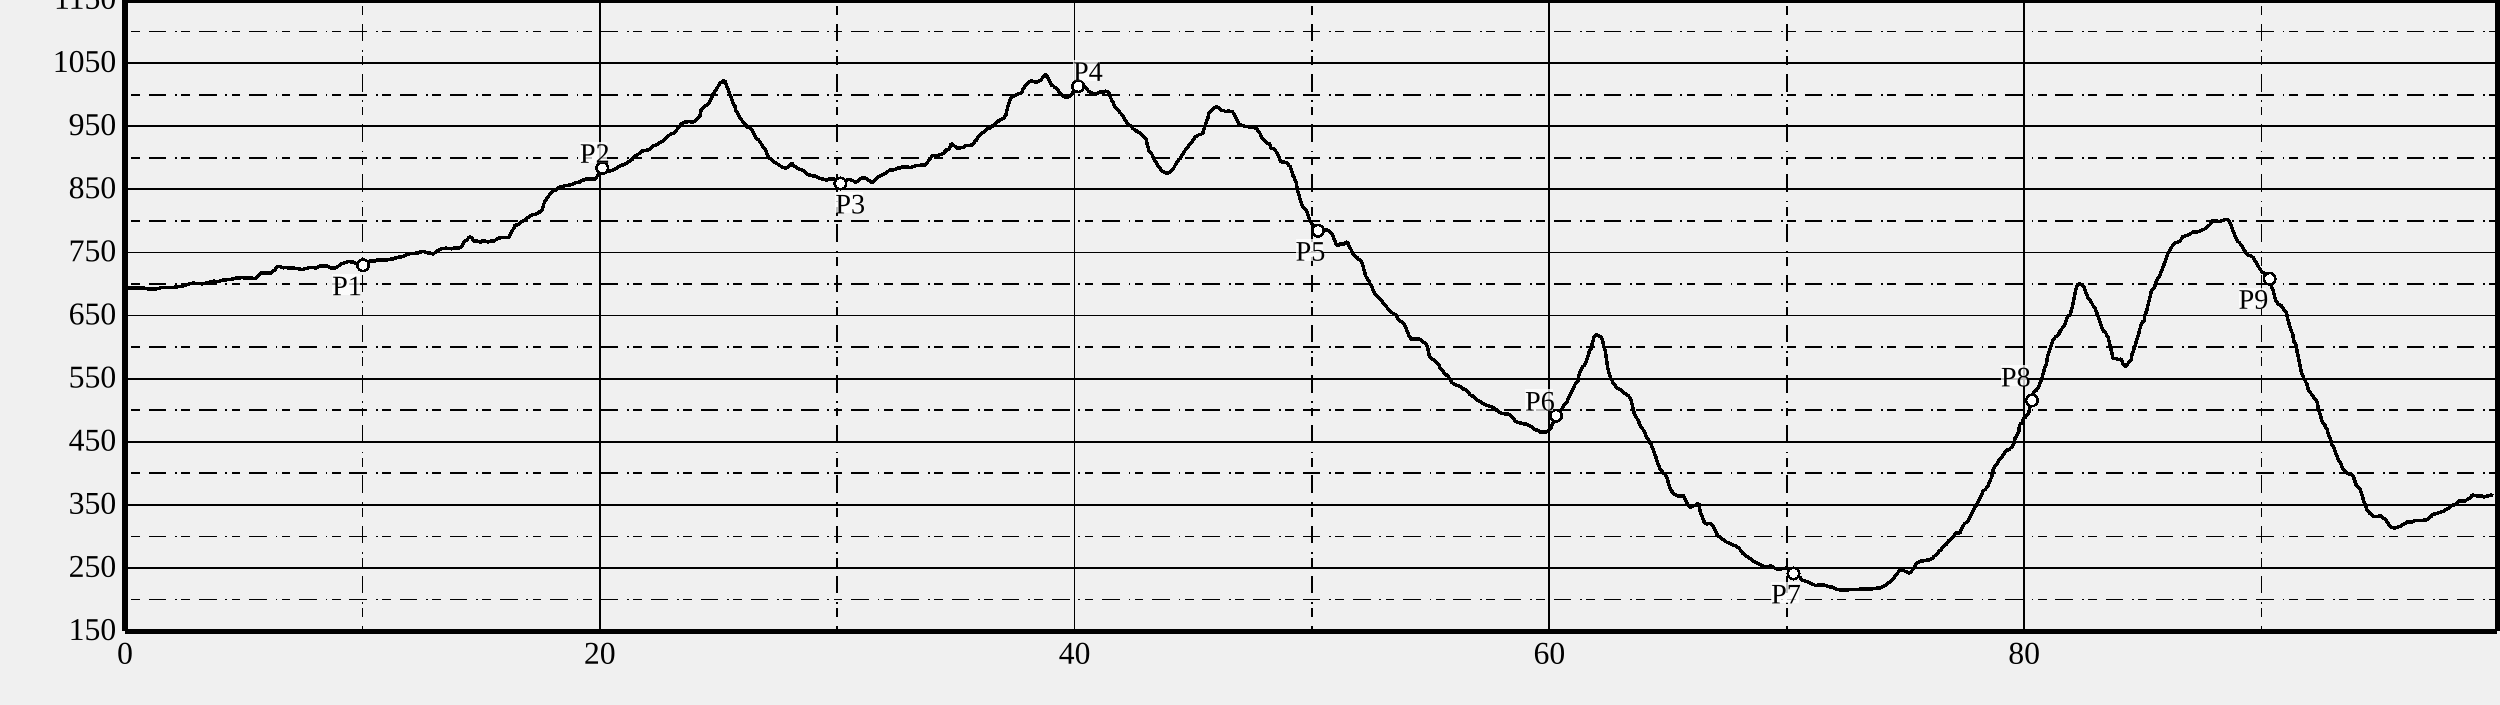
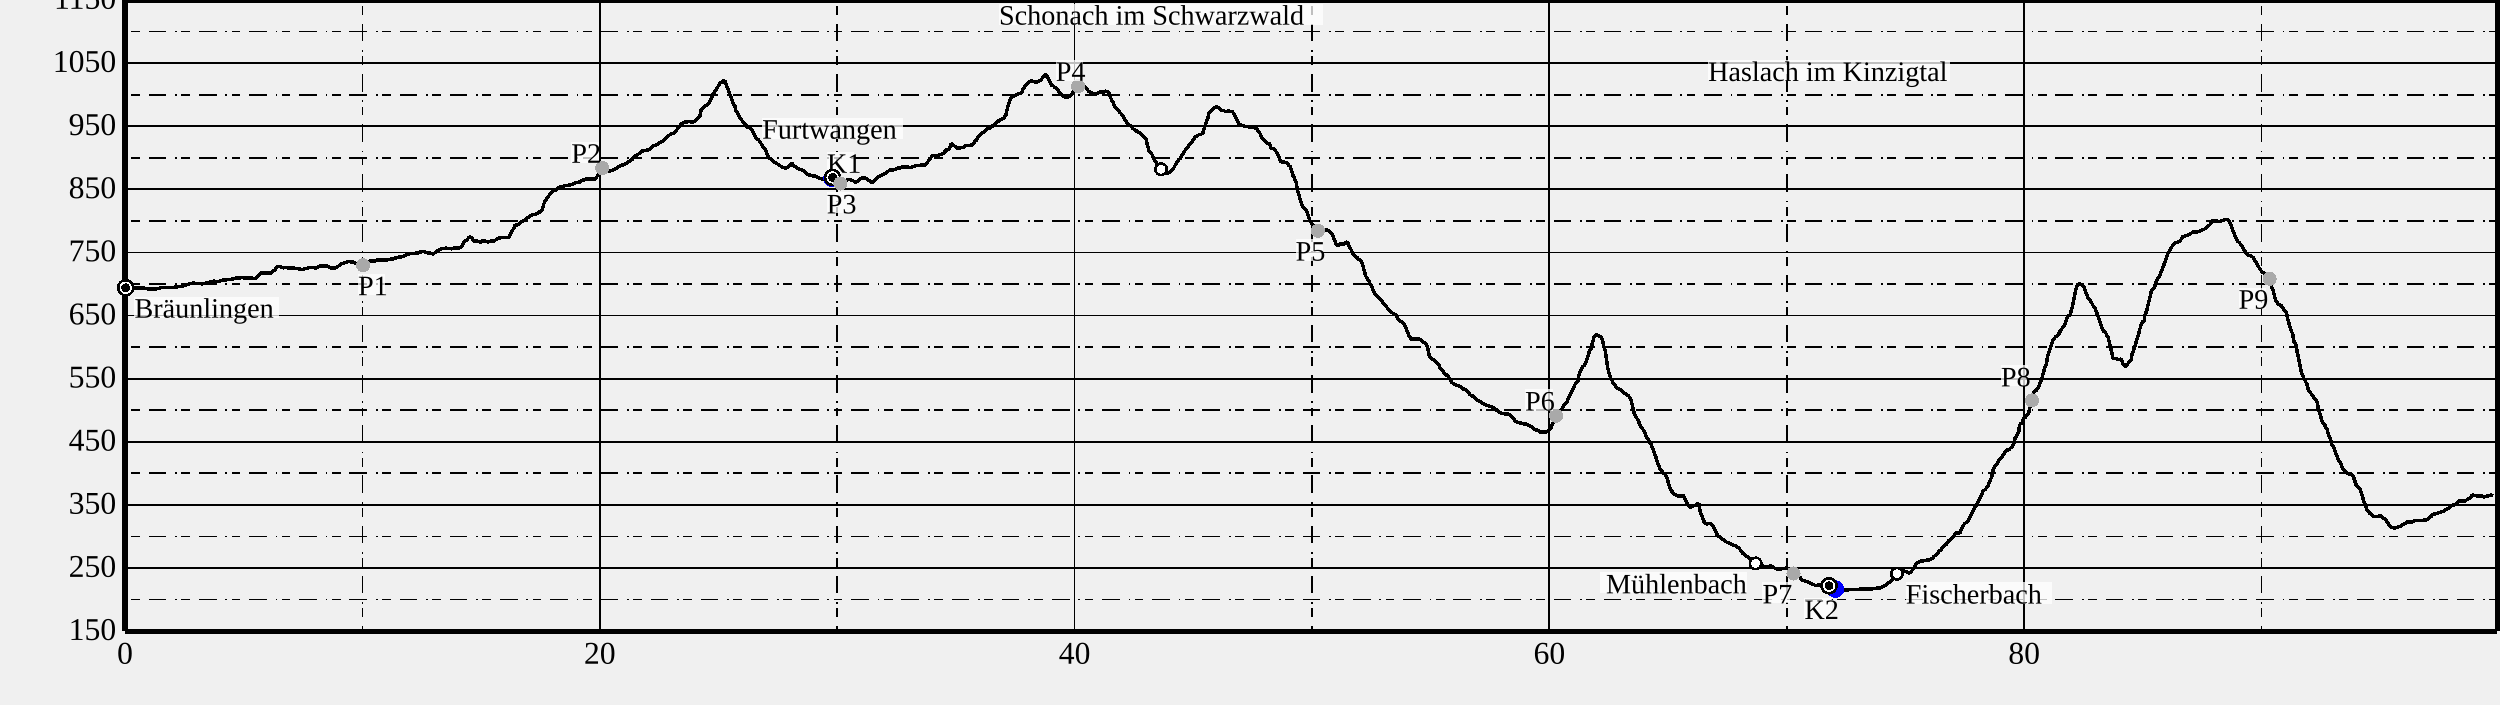
<svg xmlns="http://www.w3.org/2000/svg" height="400" width="1420">
  <g font-size="18" id="world" shape-rendering="crispEdges">
    <g id="BG" />
    <g id="SB" transform="translate(71 360)">
      <text text-anchor="middle" x="0" y="17">
0
</text>
      <text text-anchor="middle" x="269.681" y="17">
20
</text>
      <text text-anchor="middle" x="539.362" y="17">
40
</text>
      <text text-anchor="middle" x="809.043" y="17">
60
</text>
      <text text-anchor="middle" x="1078.724" y="17">
80
</text>
    </g>
    <g id="SD" transform="translate(71 0)">
      <path d="M0,0 L1347.5,0" stroke="black" stroke-width="3" />
      <path d="M0,0 L0,358.5" stroke="black" stroke-width="3" />
      <path d="M0,358.5 L1347.5,358.5" stroke="black" stroke-width="3" />
      <path d="M1347.5,0 L1347.5,358.5" stroke="black" stroke-width="3" />
      <path d="M0,358.5 L1347.5,358.5" stroke="black" stroke-width="1" />
      <path d="M0,0 L0,358.5" stroke="black" stroke-width="1" />
      <path d="M269.681,0 L269.681,358.5" stroke="black" stroke-width="1" />
      <path d="M539.362,0 L539.362,358.5" stroke="black" stroke-width="1" />
      <path d="M809.043,0 L809.043,358.5" stroke="black" stroke-width="1" />
      <path d="M1078.724,0 L1078.724,358.5" stroke="black" stroke-width="1" />
      <path d="M134.84,0 L134.84,358.5" stroke="black" stroke-dasharray="1.0,2.5,5.0,5.0,10.0,5.0" />
      <path d="M404.521,0 L404.521,358.5" stroke="black" stroke-dasharray="1.0,2.5,5.0,5.0,10.0,5.0" />
      <path d="M674.202,0 L674.202,358.5" stroke="black" stroke-dasharray="1.0,2.5,5.0,5.0,10.0,5.0" />
      <path d="M943.883,0 L943.883,358.5" stroke="black" stroke-dasharray="1.0,2.5,5.0,5.0,10.0,5.0" />
      <path d="M1213.564,0 L1213.564,358.5" stroke="black" stroke-dasharray="1.0,2.5,5.0,5.0,10.0,5.0" />
      <path d="M0,358.5 L1347.5,358.5" stroke="black" stroke-width="1" />
      <path d="M0,322.65 L1347.5,322.65" stroke="black" stroke-width="1" />
      <path d="M0,286.8 L1347.5,286.8" stroke="black" stroke-width="1" />
      <path d="M0,250.95 L1347.5,250.95" stroke="black" stroke-width="1" />
      <path d="M0,215.1 L1347.5,215.1" stroke="black" stroke-width="1" />
      <path d="M0,179.25 L1347.5,179.25" stroke="black" stroke-width="1" />
      <path d="M0,143.4 L1347.5,143.4" stroke="black" stroke-width="1" />
      <path d="M0,107.55 L1347.5,107.55" stroke="black" stroke-width="1" />
      <path d="M0,71.7 L1347.5,71.7" stroke="black" stroke-width="1" />
      <path d="M0,35.85 L1347.5,35.85" stroke="black" stroke-width="1" />
      <path d="M0,0 L1347.5,0" stroke="black" stroke-width="1" />
      <path d="M0,340.575 L1347.5,340.575" stroke="black" stroke-dasharray="1.0,2.5,5.0,5.0,10.0,5.0" />
      <path d="M0,304.725 L1347.5,304.725" stroke="black" stroke-dasharray="1.0,2.5,5.0,5.0,10.0,5.0" />
      <path d="M0,268.875 L1347.5,268.875" stroke="black" stroke-dasharray="1.0,2.5,5.0,5.0,10.0,5.0" />
      <path d="M0,233.025 L1347.5,233.025" stroke="black" stroke-dasharray="1.0,2.5,5.0,5.0,10.0,5.0" />
      <path d="M0,197.175 L1347.5,197.175" stroke="black" stroke-dasharray="1.0,2.5,5.0,5.0,10.0,5.0" />
      <path d="M0,161.325 L1347.5,161.325" stroke="black" stroke-dasharray="1.0,2.5,5.0,5.0,10.0,5.0" />
      <path d="M0,125.475 L1347.5,125.475" stroke="black" stroke-dasharray="1.0,2.5,5.0,5.0,10.0,5.0" />
      <path d="M0,89.625 L1347.5,89.625" stroke="black" stroke-dasharray="1.0,2.5,5.0,5.0,10.0,5.0" />
      <path d="M0,53.775 L1347.5,53.775" stroke="black" stroke-dasharray="1.0,2.5,5.0,5.0,10.0,5.0" />
      <path d="M0,17.925 L1347.5,17.925" stroke="black" stroke-dasharray="1.0,2.5,5.0,5.0,10.0,5.0" />
      <path d="M0.0,163.5 L0.2,163.5 L0.4,163.5 L0.8,163.5 L0.8,163.5 L1.5,163.5 L1.6,163.5 L1.7,163.5 L2.2,163.5 L2.7,163.5 L3.5,163.5 L4.0,163.5 L5.4,163.6 L5.6,163.6 L5.8,163.6 L6.0,163.6 L6.8,163.6 L7.3,163.6 L7.7,163.6 L8.0,163.6 L8.5,163.8 L9.1,163.8 L9.5,163.7 L9.9,163.7 L10.7,163.7 L11.1,163.7 L11.4,163.7 L11.8,163.8 L12.7,164.0 L13.1,164.1 L14.2,164.0 L15.3,164.2 L15.7,164.2 L16.2,164.2 L16.7,164.2 L17.3,164.1 L17.8,164.1 L18.3,163.9 L19.4,163.7 L20.6,163.4 L21.5,163.4 L22.0,163.3 L23.4,163.4 L23.8,163.4 L24.5,163.4 L24.9,163.3 L25.9,163.3 L26.6,163.3 L27.3,163.3 L33.5,162.3 L37.3,161.0 L39.0,160.7 L39.8,161.0 L41.5,161.0 L41.7,161.1 L41.9,161.1 L42.5,161.1 L44.0,161.2 L49.9,159.9 L50.1,159.7 L50.2,159.7 L51.3,159.8 L51.6,159.8 L53.1,160.0 L55.5,159.1 L56.2,159.0 L56.7,159.0 L57.1,159.0 L57.9,158.9 L58.3,158.7 L59.9,158.7 L60.8,158.5 L60.8,158.5 L61.1,158.4 L61.3,158.4 L61.6,158.3 L62.4,158.1 L62.6,158.0 L62.8,158.0 L63.0,158.0 L63.9,157.9 L64.2,157.9 L64.4,157.8 L64.6,157.8 L65.0,157.8 L65.3,157.8 L66.4,157.7 L67.5,157.8 L68.8,157.9 L69.1,157.8 L69.3,157.8 L69.7,157.9 L69.9,157.9 L70.3,157.9 L70.6,157.9 L72.1,158.0 L73.0,158.1 L73.2,158.1 L73.8,158.1 L74.4,157.8 L75.2,157.2 L76.2,156.0 L76.8,155.4 L77.1,155.1 L77.5,155.0 L78.1,154.9 L78.6,154.9 L78.8,155.0 L79.4,154.9 L80.0,155.0 L80.3,155.1 L80.6,155.2 L81.4,155.2 L81.6,155.2 L82.2,155.3 L82.3,155.2 L82.5,155.2 L82.7,155.3 L82.8,155.0 L83.0,155.0 L83.2,155.0 L83.7,154.5 L83.8,154.3 L84.3,153.9 L84.9,153.5 L85.5,152.8 L86.0,151.9 L86.4,151.7 L86.8,151.5 L87.3,151.3 L87.8,151.3 L89.9,152.1 L90.5,152.0 L91.1,152.0 L91.6,152.0 L93.1,152.2 L93.5,152.1 L94.2,152.1 L94.7,152.2 L95.2,152.2 L95.8,152.2 L100.7,153.1 L102.7,152.5 L104.5,152.1 L106.1,151.9 L107.1,152.0 L108.1,152.3 L109.0,151.9 L110.2,151.2 L111.2,151.1 L112.0,151.0 L112.6,151.0 L113.2,150.8 L113.8,150.8 L114.2,151.0 L114.8,151.2 L116.6,152.0 L117.7,152.5 L119.3,152.2 L121.4,151.0 L122.6,150.0 L124.2,149.5 L127.1,148.4 L128.2,148.7 L129.3,148.7 L130.4,149.4 L131.9,149.8 L133.1,150.1 L134.1,149.8 L135.3,149.7 L135.5,149.7 L136.7,149.7 L137.4,149.4 L139.6,148.1 L141.9,148.4 L143.1,147.5 L144.1,147.8 L144.8,147.8 L145.1,147.8 L145.7,147.6 L146.4,147.6 L147.2,147.5 L148.2,147.7 L148.8,147.7 L148.9,147.7 L149.5,147.4 L150.2,147.3 L151.8,147.1 L152.3,147.0 L152.9,146.7 L154.4,146.4 L154.8,146.2 L155.2,146.1 L155.7,145.9 L156.0,145.9 L156.4,145.9 L156.9,145.9 L161.1,144.3 L161.7,143.9 L162.1,143.9 L162.4,144.0 L162.8,144.0 L163.8,143.9 L164.4,143.9 L164.8,143.8 L165.2,143.7 L165.8,143.8 L166.1,143.8 L167.9,143.1 L169.6,142.9 L170.0,142.9 L170.5,143.3 L171.2,143.5 L173.0,143.7 L173.6,143.9 L175.0,144.3 L178.2,142.0 L179.1,141.6 L179.8,141.1 L180.7,141.1 L181.4,141.2 L182.1,141.0 L182.5,141.0 L185.7,141.3 L187.0,140.9 L187.7,140.9 L188.1,140.9 L188.7,140.9 L188.9,140.9 L189.0,140.9 L189.1,140.9 L189.4,141.0 L189.5,141.0 L190.0,140.7 L190.9,140.6 L191.9,138.9 L192.5,137.8 L192.9,136.9 L194.1,136.3 L194.5,136.1 L194.9,135.3 L195.3,134.8 L195.9,134.6 L196.9,134.8 L197.3,135.9 L197.9,136.7 L198.4,137.1 L199.6,136.7 L200.0,136.7 L200.3,137.0 L201.6,137.4 L201.9,137.4 L202.6,137.3 L203.2,136.7 L203.2,136.7 L203.6,136.8 L203.9,136.8 L206.2,137.4 L207.2,137.2 L207.6,137.0 L208.4,137.0 L208.8,137.0 L209.4,137.0 L210.1,136.5 L212.5,135.1 L215.2,134.9 L216.2,134.9 L216.6,134.9 L216.9,134.9 L217.2,134.9 L217.3,134.9 L217.9,134.9 L221.4,128.5 L221.6,127.6 L222.3,127.7 L223.1,127.7 L223.8,127.5 L224.5,126.6 L224.7,126.3 L226.1,125.4 L226.5,125.2 L226.8,125.2 L227.3,124.5 L228.5,123.7 L228.7,123.7 L229.8,122.8 L230.4,122.5 L230.7,122.5 L231.5,122.0 L231.7,122.0 L232.0,121.9 L232.8,121.7 L233.1,121.7 L233.7,121.5 L234.5,121.0 L235.1,120.9 L235.3,120.4 L237.0,119.4 L237.8,116.0 L238.6,114.3 L240.1,111.8 L240.4,111.7 L240.9,110.9 L242.2,109.1 L242.5,108.9 L242.7,108.9 L242.8,108.8 L243.1,108.5 L243.3,108.5 L243.7,108.2 L243.9,108.1 L244.1,108.1 L244.3,108.0 L244.6,108.0 L244.8,107.9 L244.9,107.8 L245.7,107.2 L246.0,106.9 L246.3,106.7 L246.6,106.5 L246.9,106.3 L247.3,106.2 L247.7,106.2 L248.0,106.1 L249.2,105.6 L250.1,105.4 L250.6,105.4 L252.9,105.1 L254.4,104.4 L255.1,104.4 L255.6,103.8 L256.2,103.8 L257.8,103.5 L258.8,103.2 L259.2,102.7 L259.9,102.3 L261.3,102.1 L261.8,101.8 L262.0,101.4 L263.1,101.6 L264.4,101.7 L265.0,101.5 L265.3,101.5 L265.9,101.6 L266.1,101.6 L266.7,101.6 L267.5,101.5 L269.2,98.0 L269.7,97.8 L271.1,97.6 L271.3,97.6 L271.4,97.6 L272.8,96.8 L273.3,96.9 L274.2,97.3 L274.3,97.3 L274.4,97.3 L274.8,97.2 L275.0,97.2 L275.6,97.1 L276.3,96.9 L277.2,96.6 L278.0,96.1 L278.6,95.7 L279.8,95.2 L280.3,94.6 L280.8,94.4 L281.6,94.2 L281.9,94.0 L282.6,93.7 L282.9,93.6 L283.3,93.4 L283.8,93.1 L284.5,93.0 L285.1,92.8 L285.5,92.5 L285.7,92.0 L286.5,91.8 L288.0,90.6 L288.4,90.2 L289.6,88.4 L289.9,88.4 L292.2,87.2 L293.3,85.9 L294.7,85.6 L295.1,85.4 L295.3,85.4 L295.7,85.4 L296.8,85.1 L297.1,85.1 L297.6,85.0 L299.0,84.1 L300.5,82.6 L301.4,82.4 L301.9,82.0 L302.8,81.8 L303.3,81.3 L303.6,81.0 L304.7,80.5 L305.6,80.0 L306.2,79.7 L306.9,78.6 L307.7,78.1 L309.1,76.7 L309.4,76.7 L309.7,76.4 L310.4,75.9 L311.1,75.9 L311.3,75.9 L311.8,75.9 L313.0,74.4 L314.6,71.8 L315.0,71.8 L315.7,71.2 L315.8,70.4 L316.0,70.4 L316.2,70.1 L316.7,69.9 L318.1,69.3 L318.4,69.4 L318.8,69.2 L318.9,69.2 L319.1,69.2 L319.2,69.2 L319.5,69.2 L319.7,69.1 L319.9,69.1 L320.7,68.9 L320.8,69.1 L321.0,69.1 L321.6,69.2 L321.9,69.2 L322.2,69.2 L322.4,69.2 L322.6,69.3 L322.7,69.3 L323.1,69.3 L323.7,68.7 L323.9,68.4 L324.1,68.4 L324.3,68.2 L326.5,66.2 L327.2,62.4 L328.2,61.7 L329.2,60.7 L329.7,60.1 L330.2,59.6 L330.6,59.6 L331.2,59.2 L331.9,58.2 L332.4,57.3 L334.0,53.5 L334.7,52.5 L335.5,51.2 L336.4,49.8 L338.2,46.8 L338.9,46.8 L339.5,46.1 L340.2,46.1 L340.8,46.1 L343.8,54.2 L345.5,58.8 L345.9,59.7 L346.3,59.7 L347.0,63.0 L348.0,64.3 L348.4,65.1 L349.0,66.8 L349.4,66.8 L349.8,67.6 L350.5,68.5 L352.8,70.9 L353.2,72.1 L354.8,72.7 L355.7,73.6 L355.9,73.6 L357.7,77.0 L359.0,79.3 L359.8,79.3 L361.3,81.6 L362.8,84.0 L363.5,84.5 L364.9,88.0 L365.3,88.6 L365.6,89.6 L366.8,90.4 L367.2,90.4 L367.3,90.4 L367.6,91.2 L368.2,91.9 L370.1,92.8 L373.4,95.0 L374.4,95.3 L374.6,95.3 L374.8,95.3 L375.1,95.3 L375.4,95.3 L375.9,95.3 L376.3,95.0 L378.9,92.8 L379.4,93.4 L380.1,94.2 L381.8,95.5 L382.0,95.6 L382.3,95.9 L382.7,96.0 L382.9,96.2 L383.0,96.2 L383.5,96.3 L383.7,96.3 L383.8,96.3 L384.0,96.3 L384.2,96.3 L384.3,96.3 L384.4,96.5 L384.6,96.6 L384.8,96.6 L385.0,96.6 L386.0,97.3 L387.0,98.5 L387.0,98.5 L388.1,99.3 L388.5,99.4 L388.6,99.4 L388.8,99.5 L389.1,99.5 L389.5,99.5 L389.6,99.5 L389.7,99.5 L389.9,99.7 L390.1,99.7 L390.3,99.7 L390.5,99.8 L390.8,99.9 L391.0,100.0 L391.1,100.0 L391.9,100.0 L392.7,100.3 L393.1,100.6 L393.5,100.8 L393.6,100.9 L394.3,101.3 L394.8,101.5 L395.2,101.5 L395.3,101.5 L395.4,101.6 L395.6,101.6 L395.8,101.7 L396.2,101.8 L396.4,101.8 L396.6,101.8 L396.7,101.8 L396.8,101.8 L397.4,101.9 L398.3,102.2 L398.5,102.2 L399.0,102.1 L399.7,101.8 L400.3,101.7 L400.9,101.7 L401.2,101.5 L401.4,101.5 L401.6,101.5 L401.9,101.5 L402.6,101.7 L403.3,102.0 L405.0,103.3 L405.3,103.4 L405.5,103.5 L405.9,103.5 L405.9,103.5 L406.4,103.7 L406.6,103.6 L407.0,103.6 L407.2,103.6 L407.2,103.6 L407.4,103.6 L407.7,103.5 L407.8,103.5 L407.9,103.5 L408.7,103.2 L409.2,102.8 L409.8,102.7 L410.3,102.3 L410.7,101.9 L411.0,101.9 L411.6,102.0 L411.6,102.0 L412.6,102.3 L413.4,102.6 L414.2,103.0 L414.4,103.6 L414.5,103.6 L414.6,103.6 L415.5,103.4 L415.9,103.1 L417.4,101.8 L418.0,101.5 L418.6,101.1 L419.4,100.8 L420.2,101.1 L420.5,101.1 L421.1,101.3 L421.1,101.3 L422.1,102.4 L422.9,102.6 L423.7,103.0 L423.9,103.6 L424.0,103.6 L424.1,103.6 L425.0,103.4 L425.4,103.1 L426.9,101.0 L427.5,100.9 L428.1,100.4 L428.7,99.9 L429.0,99.8 L429.2,99.7 L429.3,99.7 L429.9,99.4 L430.4,99.2 L430.6,99.0 L431.3,98.8 L431.5,98.6 L431.8,98.5 L433.2,97.4 L433.6,97.2 L434.6,96.5 L435.5,96.5 L435.8,96.6 L438.1,96.0 L438.2,96.0 L439.1,95.4 L439.9,95.4 L440.6,95.3 L441.6,94.7 L442.7,94.7 L443.8,94.8 L444.6,95.0 L444.7,95.0 L445.1,95.0 L445.5,95.1 L446.6,95.0 L449.0,94.2 L450.0,94.0 L450.6,94.0 L451.5,94.1 L452.1,93.8 L452.7,93.8 L453.5,93.8 L453.8,93.8 L453.9,93.8 L454.3,93.7 L454.6,93.7 L458.4,88.7 L459.2,88.2 L460.2,88.2 L460.9,88.2 L461.4,88.6 L465.7,86.6 L465.9,85.4 L468.2,84.8 L469.3,81.6 L473.1,84.3 L473.8,84.1 L473.9,84.1 L474.1,84.1 L475.0,83.8 L476.2,83.7 L477.3,82.9 L478.2,82.6 L479.3,82.6 L479.6,82.6 L480.2,82.5 L480.8,82.5 L481.2,82.1 L481.4,82.1 L481.8,81.7 L482.7,80.4 L483.5,79.7 L484.2,78.6 L484.7,77.3 L484.8,77.3 L485.5,76.9 L486.4,76.0 L487.0,75.5 L487.4,75.3 L488.7,74.0 L489.1,74.0 L489.3,73.5 L489.8,73.0 L490.2,72.9 L491.1,72.8 L491.4,72.6 L491.9,72.2 L492.2,71.7 L492.9,71.6 L493.1,71.4 L493.3,71.2 L493.9,70.6 L494.7,70.0 L495.8,68.9 L496.1,68.7 L496.5,68.7 L496.8,68.6 L497.3,68.1 L497.5,67.8 L497.6,67.8 L497.7,67.8 L498.2,67.5 L498.3,67.5 L498.5,67.5 L498.8,67.4 L499.5,66.5 L499.9,65.9 L500.2,65.8 L500.6,63.9 L501.6,60.0 L502.5,57.3 L503.3,55.5 L503.7,54.7 L504.4,54.5 L504.7,54.5 L505.0,54.5 L505.5,54.2 L505.7,54.2 L506.5,53.9 L506.9,53.5 L507.1,53.5 L507.3,53.3 L507.5,53.3 L508.5,52.9 L508.7,52.9 L509.0,52.9 L509.5,52.1 L509.8,51.2 L512.0,47.8 L513.5,46.3 L513.9,46.3 L514.8,45.9 L515.7,46.1 L517.7,46.8 L518.1,46.3 L518.4,46.3 L518.6,46.4 L518.9,46.4 L519.5,45.9 L520.4,45.3 L521.7,43.2 L522.9,42.5 L523.3,42.3 L525.1,46.2 L526.3,48.5 L526.8,48.7 L527.1,48.7 L527.4,48.8 L528.1,49.7 L528.6,49.7 L529.2,50.4 L529.8,51.1 L530.6,52.3 L531.4,53.2 L531.8,53.4 L532.5,54.0 L532.6,54.3 L532.8,54.4 L533.3,54.7 L533.5,54.9 L533.6,54.9 L534.1,55.1 L534.3,55.0 L534.5,55.2 L535.0,55.0 L535.5,55.1 L535.6,55.1 L535.8,54.9 L536.3,54.5 L536.5,54.5 L536.9,54.5 L537.5,53.9 L538.3,52.6 L538.8,51.9 L538.9,51.9 L539.7,50.5 L540.1,50.5 L540.7,50.2 L541.0,50.2 L541.4,50.0 L541.8,49.5 L542.3,49.5 L543.2,48.8 L543.4,48.8 L544.4,48.8 L545.6,49.9 L546.7,51.1 L547.6,52.1 L548.2,52.1 L548.6,52.8 L549.1,52.8 L549.7,53.3 L549.9,53.3 L550.9,53.6 L553.6,52.3 L556.0,52.3 L556.2,52.2 L556.5,51.8 L556.6,51.8 L557.0,51.8 L558.3,52.2 L558.9,52.8 L559.1,53.0 L559.4,54.5 L560.6,57.2 L561.3,58.1 L561.9,60.0 L562.1,60.3 L562.3,61.1 L562.7,61.3 L563.0,61.5 L563.1,61.5 L563.2,61.5 L563.6,61.9 L564.3,62.8 L564.5,62.8 L564.7,63.0 L564.9,63.3 L565.1,64.0 L565.5,64.2 L566.4,65.3 L567.0,65.8 L567.7,67.6 L569.1,69.6 L569.5,70.4 L569.7,70.8 L570.7,71.2 L571.1,71.4 L571.5,71.7 L571.8,72.2 L572.5,73.0 L572.9,73.3 L573.5,73.6 L573.9,74.1 L574.3,74.3 L574.6,74.5 L575.0,74.5 L575.3,74.9 L576.1,75.3 L576.3,75.5 L576.5,75.5 L580.1,79.4 L580.6,81.9 L581.6,85.5 L583.1,87.4 L583.7,88.4 L583.9,89.7 L584.1,89.7 L584.2,89.7 L585.2,91.7 L585.6,92.1 L586.4,93.5 L586.5,93.5 L587.0,94.7 L587.5,94.7 L587.6,95.2 L588.2,96.0 L588.5,96.4 L588.6,96.6 L590.2,97.9 L590.8,98.1 L591.3,98.4 L591.6,98.6 L591.8,98.6 L592.0,98.2 L592.6,98.2 L592.9,98.0 L593.1,97.9 L593.8,97.5 L593.9,97.2 L594.5,96.8 L594.6,96.5 L595.3,95.9 L595.9,95.0 L596.5,93.8 L597.3,92.4 L597.8,91.7 L598.5,91.0 L598.7,90.3 L599.0,90.3 L599.5,89.9 L599.8,89.3 L600.5,88.0 L600.8,87.5 L601.3,86.8 L602.3,85.1 L602.6,84.6 L602.9,84.6 L603.9,83.2 L604.4,82.3 L604.8,81.9 L606.4,80.1 L606.9,79.3 L607.3,78.6 L607.8,77.8 L608.4,77.7 L608.6,77.5 L609.1,77.1 L609.4,77.0 L609.8,76.6 L610.0,76.6 L610.2,76.4 L610.5,76.4 L610.7,76.4 L611.3,76.2 L611.7,76.0 L611.9,75.9 L612.2,75.7 L612.4,74.9 L612.6,73.9 L615.1,66.9 L615.3,65.7 L615.6,63.7 L616.0,63.7 L617.0,62.8 L617.2,62.8 L618.3,61.5 L619.2,60.9 L619.5,60.9 L620.3,60.6 L621.4,61.4 L621.5,61.4 L622.5,62.2 L623.1,62.8 L624.0,62.8 L624.8,63.2 L625.7,63.3 L626.2,63.2 L626.9,63.0 L628.6,63.4 L629.0,63.5 L630.0,64.6 L630.8,66.6 L632.5,69.8 L632.8,70.3 L633.1,70.4 L633.3,70.4 L633.6,71.0 L633.6,71.0 L633.9,71.1 L634.1,71.1 L634.5,71.2 L634.8,71.2 L635.1,71.2 L635.4,71.4 L635.7,71.6 L636.0,71.7 L636.4,71.8 L636.9,71.9 L637.2,71.8 L637.4,71.9 L637.5,71.9 L637.9,72.0 L638.3,72.1 L638.8,72.2 L639.1,72.1 L640.0,72.1 L640.3,72.2 L640.9,72.4 L641.3,72.6 L641.8,72.7 L642.1,72.8 L642.7,73.2 L643.3,73.8 L643.7,74.4 L644.9,76.1 L645.5,77.6 L646.0,78.8 L647.4,79.9 L648.1,80.9 L648.5,81.2 L649.9,81.5 L650.2,81.6 L650.3,82.1 L650.6,83.0 L650.8,83.4 L650.9,83.9 L651.1,84.2 L651.3,84.3 L652.1,84.3 L652.9,84.7 L653.1,85.0 L653.2,85.0 L653.4,85.3 L653.5,85.6 L653.7,85.9 L655.1,88.5 L655.7,89.9 L656.5,91.9 L657.4,91.9 L657.7,91.7 L657.9,92.2 L658.1,92.0 L658.3,92.0 L658.5,92.3 L658.7,92.3 L659.0,92.3 L659.6,92.5 L659.9,92.5 L660.3,93.0 L660.7,93.5 L661.2,94.3 L661.7,94.0 L662.8,97.3 L663.1,98.1 L663.5,100.1 L663.8,100.1 L664.5,102.1 L664.8,102.1 L665.2,103.6 L665.9,107.8 L667.9,114.5 L668.4,116.4 L668.5,116.4 L669.2,117.8 L670.3,118.6 L671.0,119.2 L672.5,124.1 L674.1,127.2 L675.1,127.9 L675.9,129.5 L677.6,130.1 L678.0,130.1 L678.4,130.2 L678.9,130.7 L680.7,130.9 L682.1,130.6 L683.1,130.6 L683.7,131.3 L684.0,131.3 L685.8,133.4 L686.8,135.9 L688.0,139.0 L688.3,139.2 L688.7,139.7 L689.5,139.3 L689.8,138.8 L689.9,138.8 L690.4,138.5 L690.9,138.5 L691.8,138.8 L692.1,138.9 L692.4,138.7 L692.6,138.1 L693.6,137.7 L693.7,137.6 L693.9,137.6 L694.3,137.6 L694.7,138.3 L694.9,139.0 L695.3,139.8 L695.8,141.1 L696.4,141.7 L697.2,143.4 L697.5,144.1 L697.7,144.4 L698.1,145.2 L698.5,145.2 L699.0,145.8 L699.4,146.2 L699.9,146.2 L700.1,146.5 L700.5,147.3 L701.2,147.7 L701.5,147.7 L701.8,147.7 L702.8,149.7 L704.8,157.1 L705.0,157.1 L706.1,159.0 L706.4,159.0 L706.8,160.0 L707.0,160.7 L707.3,161.3 L708.3,162.9 L709.2,165.6 L709.7,166.3 L710.0,167.2 L710.7,167.9 L711.1,168.2 L711.4,168.3 L711.6,168.3 L712.6,169.5 L712.9,169.7 L713.5,170.4 L714.0,171.1 L714.4,171.9 L714.7,172.5 L715.0,172.5 L715.7,173.2 L716.4,174.1 L717.4,175.5 L718.9,176.9 L719.9,177.8 L720.4,178.0 L720.7,178.4 L721.7,178.6 L722.1,179.1 L722.8,180.5 L723.2,181.3 L724.4,182.3 L725.0,182.7 L725.4,182.9 L725.9,183.3 L726.8,184.5 L727.3,185.5 L728.0,187.3 L729.4,191.0 L730.0,191.5 L730.4,192.4 L730.5,192.4 L730.8,192.8 L731.1,192.5 L731.4,192.3 L731.5,192.3 L731.7,192.2 L732.6,192.6 L733.3,193.0 L733.7,192.9 L734.0,192.8 L734.3,192.4 L735.1,192.5 L735.3,192.8 L735.5,192.8 L736.7,193.7 L736.9,194.0 L737.1,194.2 L737.3,194.5 L737.5,194.5 L737.9,194.5 L738.6,194.7 L739.0,195.3 L739.4,196.0 L740.0,197.8 L740.9,202.3 L741.3,203.1 L741.5,203.1 L741.8,203.5 L742.0,203.5 L742.2,203.9 L742.7,203.9 L742.8,204.2 L742.9,204.2 L742.9,204.2 L743.0,204.3 L743.0,204.3 L743.1,204.3 L743.1,204.3 L743.2,204.3 L743.5,204.4 L743.7,204.8 L744.0,204.8 L745.7,206.7 L746.1,207.3 L746.3,207.3 L746.8,208.9 L748.4,210.3 L749.1,211.9 L749.4,211.9 L749.7,212.5 L750.4,213.0 L750.9,213.0 L751.8,214.2 L752.7,215.6 L753.9,217.6 L754.3,217.6 L754.7,217.9 L755.1,218.1 L755.8,218.5 L755.9,218.5 L756.3,218.7 L756.6,218.8 L757.0,218.9 L757.5,219.2 L757.5,219.2 L758.3,219.6 L758.9,220.0 L759.2,220.2 L760.3,221.1 L760.8,221.1 L761.3,221.0 L763.5,223.3 L764.1,224.4 L764.3,224.4 L764.6,224.7 L764.9,224.9 L765.4,224.9 L765.7,224.9 L766.1,224.9 L766.3,225.6 L766.5,225.6 L766.7,225.6 L767.1,226.5 L767.5,226.8 L769.0,227.8 L769.8,228.1 L770.2,228.3 L770.6,228.6 L771.4,229.2 L772.0,229.4 L773.1,230.1 L773.4,230.3 L773.7,230.3 L774.0,230.3 L774.5,230.6 L774.9,230.8 L775.3,230.7 L776.7,231.3 L777.2,231.5 L777.6,231.5 L778.2,232.2 L778.7,232.5 L779.3,233.2 L779.7,233.5 L780.3,234.1 L780.7,234.2 L781.2,234.4 L781.4,234.7 L781.7,234.7 L781.8,234.7 L781.9,234.7 L782.2,234.8 L782.5,234.9 L783.1,234.9 L783.8,235.1 L783.9,235.1 L784.0,235.1 L784.0,235.1 L784.1,235.1 L784.2,235.1 L784.4,235.1 L784.7,235.2 L785.0,235.2 L785.7,235.3 L786.0,235.3 L786.3,235.4 L786.5,235.4 L787.2,236.2 L788.9,237.7 L789.5,238.9 L790.0,239.5 L791.0,239.8 L791.7,240.1 L791.8,240.1 L792.3,240.2 L793.2,240.4 L793.5,240.6 L793.7,240.6 L794.1,240.7 L795.5,240.8 L795.9,241.0 L796.6,241.3 L796.8,241.6 L797.3,241.6 L797.9,241.8 L798.4,242.0 L799.2,242.7 L799.5,243.0 L800.2,243.7 L800.6,244.0 L801.1,244.2 L801.6,244.1 L801.9,244.2 L802.0,244.3 L802.5,244.4 L803.0,244.7 L803.3,245.0 L804.0,245.4 L804.5,245.5 L804.8,245.5 L805.3,245.5 L805.5,245.5 L805.8,245.5 L806.1,245.5 L806.3,245.5 L806.4,245.5 L806.7,245.5 L807.1,245.4 L807.3,245.1 L807.5,245.1 L807.9,245.1 L808.4,244.7 L808.6,244.6 L809.8,243.3 L809.9,243.0 L810.7,241.0 L811.8,238.7 L812.8,236.9 L814.3,235.1 L814.7,234.0 L816.6,231.6 L817.5,229.8 L817.8,229.8 L818.9,228.8 L819.4,227.0 L820.8,224.3 L821.7,222.4 L822.4,221.1 L823.7,218.2 L825.3,216.4 L825.8,212.9 L828.0,208.0 L828.2,208.0 L828.5,208.0 L829.1,207.1 L830.1,204.9 L830.5,203.8 L832.0,198.6 L832.5,198.6 L833.2,195.9 L834.4,191.5 L835.8,189.9 L836.2,190.3 L836.6,190.8 L836.7,190.8 L837.0,190.8 L837.4,191.1 L837.6,191.1 L838.1,191.1 L838.6,191.9 L838.9,192.7 L839.2,193.1 L839.8,196.0 L840.9,199.6 L841.5,204.3 L842.3,209.5 L843.3,213.1 L843.8,214.8 L844.0,215.2 L844.2,215.2 L844.3,216.1 L844.6,216.1 L844.9,216.5 L845.2,217.5 L845.4,217.8 L845.6,217.8 L845.7,217.8 L846.2,218.5 L846.5,219.3 L847.5,220.4 L847.7,220.5 L848.1,220.6 L848.8,221.2 L848.9,221.2 L849.1,221.4 L849.6,221.4 L849.9,221.9 L851.1,223.0 L851.7,223.4 L852.4,223.8 L852.5,223.8 L852.7,224.1 L852.8,224.1 L852.9,224.4 L853.1,224.4 L853.6,224.4 L853.7,224.4 L853.8,224.7 L854.0,224.7 L855.5,227.5 L857.0,233.9 L857.1,234.6 L857.3,234.6 L858.1,236.7 L858.7,237.5 L859.1,238.2 L859.4,238.2 L859.7,238.9 L860.2,241.2 L860.6,241.2 L860.7,241.7 L861.5,243.0 L862.8,244.7 L863.4,246.3 L864.4,248.6 L865.0,249.1 L865.9,251.0 L866.1,251.6 L866.9,252.0 L867.2,254.0 L867.9,254.7 L868.1,255.8 L868.8,257.8 L869.4,258.8 L869.9,261.3 L870.7,263.3 L871.3,264.6 L871.7,265.9 L872.1,267.1 L872.6,267.1 L873.4,268.1 L873.5,268.8 L873.6,268.8 L874.8,269.1 L875.7,271.2 L876.1,272.5 L877.8,277.9 L878.0,277.9 L878.6,278.7 L878.9,279.9 L879.3,279.9 L879.7,280.5 L880.0,280.5 L880.4,280.9 L881.5,281.3 L882.0,281.7 L882.8,281.8 L883.1,281.8 L883.8,281.8 L884.0,281.8 L884.6,281.6 L884.9,281.1 L885.1,281.8 L885.4,281.8 L887.6,286.8 L889.2,288.3 L889.7,287.8 L890.2,287.8 L890.3,287.8 L890.6,287.4 L892.3,287.0 L893.2,286.1 L893.9,286.1 L894.2,287.9 L894.9,291.4 L896.7,295.5 L897.0,296.8 L897.3,296.8 L897.6,296.8 L898.1,297.7 L898.3,297.7 L899.2,297.4 L899.4,297.4 L900.1,297.3 L900.4,297.2 L901.3,297.8 L901.5,298.4 L902.3,299.1 L903.1,301.2 L904.1,302.9 L904.3,303.8 L905.2,304.7 L905.7,304.7 L905.9,305.2 L906.7,305.4 L907.3,306.3 L908.5,306.9 L909.2,307.6 L909.6,307.8 L910.3,308.2 L910.6,308.2 L911.3,308.6 L911.6,308.6 L913.4,309.5 L914.0,309.8 L914.4,309.8 L914.7,309.8 L914.9,310.1 L915.4,310.5 L916.3,311.0 L917.4,312.2 L917.9,313.0 L918.7,314.1 L919.9,315.1 L920.2,315.3 L920.8,316.0 L921.1,316.0 L921.4,316.0 L921.8,316.6 L921.9,316.6 L922.1,316.7 L922.5,316.8 L923.1,317.4 L923.4,317.4 L924.1,318.2 L924.2,318.2 L924.7,318.7 L925.0,318.9 L925.7,319.2 L926.2,319.4 L926.6,319.4 L927.1,319.8 L927.5,320.0 L927.7,320.2 L927.9,320.3 L928.3,320.4 L928.7,320.7 L928.8,320.7 L929.4,321.1 L929.8,321.2 L930.2,321.4 L930.5,321.6 L930.9,321.7 L931.1,321.8 L931.3,321.7 L931.5,321.9 L931.8,321.7 L932.0,321.7 L932.3,321.8 L932.6,321.8 L933.0,321.7 L934.0,321.7 L934.5,321.5 L935.2,321.6 L937.2,322.8 L937.6,323.0 L938.8,323.3 L938.9,323.2 L939.2,323.2 L940.0,323.2 L940.2,323.2 L940.5,323.1 L940.7,323.1 L941.5,323.0 L941.9,323.0 L943.0,322.7 L943.8,322.4 L944.4,322.9 L945.2,323.3 L947.0,324.5 L947.7,325.4 L948.3,326.1 L948.9,326.4 L950.0,326.7 L951.4,328.0 L953.0,329.7 L954.9,330.2 L955.1,330.2 L959.7,332.3 L959.7,332.7 L959.8,332.7 L960.1,332.6 L960.7,332.6 L962.5,332.1 L962.8,332.2 L963.8,332.1 L963.9,332.1 L964.1,332.1 L964.2,332.1 L964.3,332.3 L965.3,332.4 L966.9,333.0 L967.4,333.2 L967.9,333.3 L968.2,333.3 L968.4,333.4 L968.6,333.4 L968.8,333.5 L969.4,333.6 L969.8,333.5 L970.5,333.7 L970.9,333.9 L971.3,334.3 L971.5,334.5 L972.8,334.8 L973.7,335.0 L973.9,335.1 L974.6,335.1 L975.1,335.1 L975.3,335.1 L975.5,335.2 L975.8,335.2 L976.0,335.2 L976.4,335.1 L976.5,335.1 L976.7,335.1 L976.9,335.1 L977.3,335.1 L978.2,335.0 L978.6,335.0 L978.8,335.0 L979.0,335.0 L979.8,334.9 L980.3,334.9 L981.4,334.8 L982.1,334.8 L983.8,334.8 L986.5,334.6 L988.8,334.6 L990.1,334.6 L991.6,334.5 L991.8,334.5 L995.1,334.1 L995.4,333.9 L995.5,333.9 L996.7,333.9 L996.9,333.9 L997.9,333.5 L1000.1,332.5 L1000.5,332.5 L1001.0,331.5 L1002.1,330.8 L1002.3,330.8 L1003.4,329.4 L1003.7,329.4 L1004.1,328.7 L1004.1,328.7 L1004.8,328.3 L1005.0,327.6 L1005.4,327.1 L1006.0,326.7 L1006.5,326.1 L1007.5,324.4 L1008.0,323.8 L1008.4,323.7 L1009.2,323.8 L1009.6,324.0 L1009.6,324.0 L1010.1,324.1 L1010.6,324.2 L1011.0,324.5 L1011.4,324.7 L1011.5,324.7 L1011.7,324.7 L1012.2,324.8 L1012.7,325.2 L1013.2,325.4 L1013.6,325.6 L1013.8,325.3 L1013.9,325.3 L1016.4,322.5 L1017.2,320.3 L1017.9,319.8 L1018.5,319.6 L1019.2,319.0 L1019.8,318.9 L1020.0,318.7 L1020.4,318.7 L1021.2,318.6 L1021.5,318.5 L1021.8,318.5 L1021.9,318.4 L1022.0,318.4 L1022.2,318.4 L1022.8,318.3 L1023.5,318.2 L1024.4,318.2 L1025.2,317.8 L1026.0,317.5 L1026.7,317.2 L1027.3,316.2 L1028.7,315.1 L1029.5,314.3 L1029.9,313.8 L1030.4,312.8 L1031.0,312.8 L1032.3,311.1 L1033.0,310.5 L1033.7,309.5 L1034.5,309.2 L1035.0,308.5 L1035.6,307.8 L1035.8,306.9 L1036.1,306.9 L1036.8,306.7 L1037.3,306.0 L1037.9,305.4 L1038.5,305.0 L1039.8,302.9 L1040.0,302.9 L1040.3,302.7 L1040.6,302.8 L1042.1,302.6 L1042.3,302.6 L1043.8,299.0 L1045.0,297.3 L1046.1,296.7 L1046.6,296.1 L1046.8,296.1 L1047.9,293.8 L1050.3,289.2 L1050.7,287.8 L1051.1,287.8 L1054.7,280.9 L1055.2,278.9 L1056.6,278.1 L1057.9,276.3 L1058.3,275.9 L1058.8,274.2 L1060.3,270.9 L1061.0,267.2 L1061.7,265.3 L1062.2,264.9 L1063.1,263.8 L1063.9,262.2 L1064.7,261.1 L1065.5,260.5 L1066.1,259.8 L1066.3,259.0 L1066.6,258.4 L1069.0,255.6 L1069.5,255.6 L1069.9,255.6 L1070.8,254.6 L1071.8,253.9 L1072.0,253.9 L1073.0,251.5 L1073.2,250.4 L1073.3,250.4 L1073.5,248.8 L1074.3,248.0 L1075.1,245.7 L1075.4,245.7 L1075.7,245.0 L1076.0,242.3 L1076.3,241.1 L1077.7,239.9 L1078.4,237.4 L1078.7,237.4 L1079.3,237.1 L1080.5,235.2 L1080.8,235.2 L1081.1,235.2 L1083.1,226.3 L1084.0,222.8 L1084.6,222.3 L1085.4,221.9 L1085.5,221.9 L1085.6,221.7 L1085.7,221.7 L1085.9,221.3 L1085.9,221.3 L1086.3,220.9 L1086.4,220.9 L1086.6,220.4 L1086.9,220.2 L1087.0,219.6 L1087.1,219.6 L1087.4,218.7 L1087.6,218.0 L1087.9,216.9 L1088.2,216.5 L1088.9,214.7 L1089.2,213.2 L1089.6,211.6 L1090.0,210.4 L1090.2,209.7 L1090.3,208.8 L1090.4,208.8 L1091.3,206.9 L1091.7,204.4 L1092.1,202.2 L1094.2,196.0 L1094.6,194.6 L1095.0,192.7 L1095.4,192.7 L1096.3,191.6 L1096.8,190.8 L1097.6,191.2 L1098.1,189.7 L1098.9,189.2 L1099.2,187.7 L1099.5,187.7 L1100.6,186.0 L1100.8,185.7 L1101.6,185.0 L1102.5,182.3 L1102.8,181.4 L1103.6,179.4 L1104.7,179.0 L1104.9,179.0 L1105.5,176.0 L1106.1,174.3 L1108.0,164.4 L1109.3,161.3 L1109.7,161.3 L1110.2,161.6 L1110.4,161.6 L1111.0,161.3 L1111.3,161.7 L1111.8,162.2 L1112.8,163.2 L1113.8,166.1 L1114.4,167.7 L1114.8,168.8 L1115.6,169.9 L1116.3,170.8 L1116.6,171.3 L1116.8,171.3 L1117.4,172.7 L1117.7,173.3 L1118.7,174.8 L1119.0,174.8 L1119.8,177.6 L1120.0,177.6 L1120.5,179.5 L1121.0,180.3 L1122.2,184.2 L1122.3,184.2 L1122.9,186.0 L1123.2,186.7 L1123.9,188.1 L1124.2,188.5 L1124.3,188.5 L1124.5,188.5 L1124.6,188.5 L1125.2,189.4 L1125.9,190.9 L1126.2,190.9 L1126.6,192.4 L1128.6,200.7 L1129.0,203.1 L1129.4,203.9 L1129.7,203.8 L1130.1,203.7 L1130.4,203.7 L1130.7,203.7 L1130.9,203.7 L1131.4,203.9 L1131.5,203.9 L1131.7,204.0 L1132.3,204.3 L1132.5,204.3 L1133.8,204.0 L1134.8,206.6 L1136.5,208.2 L1137.0,207.4 L1137.1,207.4 L1137.3,207.4 L1137.5,206.7 L1139.2,204.8 L1139.5,204.3 L1140.1,200.8 L1141.0,198.5 L1141.8,196.0 L1142.3,194.4 L1142.9,192.3 L1144.1,188.3 L1144.3,186.8 L1144.5,186.8 L1145.3,184.0 L1145.9,182.7 L1146.4,182.7 L1146.7,182.7 L1146.8,182.1 L1146.9,182.1 L1147.2,179.6 L1147.8,177.9 L1148.0,177.2 L1148.3,176.6 L1149.8,170.2 L1150.2,168.7 L1150.4,168.1 L1150.6,167.1 L1151.1,164.7 L1151.4,164.7 L1151.5,164.4 L1151.7,164.4 L1152.4,163.7 L1152.7,162.8 L1153.1,162.4 L1153.3,160.7 L1154.1,159.3 L1154.4,158.3 L1155.1,157.8 L1155.4,157.4 L1155.8,156.7 L1156.0,155.8 L1156.1,155.3 L1156.7,154.3 L1156.9,153.7 L1157.4,152.3 L1158.6,149.0 L1159.2,147.1 L1159.9,145.4 L1160.3,143.7 L1160.7,143.2 L1161.2,142.6 L1161.7,141.5 L1162.8,139.9 L1163.1,139.2 L1163.5,138.7 L1164.2,138.4 L1164.6,137.9 L1165.0,137.8 L1165.8,137.6 L1166.2,137.6 L1167.3,136.9 L1168.9,134.2 L1169.3,134.2 L1169.5,134.2 L1170.7,133.7 L1171.4,133.7 L1174.5,131.9 L1176.1,131.7 L1176.6,131.7 L1178.1,131.5 L1179.4,131.0 L1179.6,130.8 L1179.8,130.7 L1180.2,130.5 L1180.8,130.3 L1181.4,129.9 L1181.6,129.6 L1182.1,129.5 L1182.1,129.5 L1182.3,129.2 L1182.4,129.0 L1182.7,128.6 L1183.0,128.5 L1184.0,127.8 L1184.3,127.6 L1184.4,127.3 L1185.2,126.0 L1185.8,125.3 L1186.2,125.4 L1187.3,125.6 L1187.8,125.6 L1188.4,125.6 L1188.8,125.7 L1189.1,125.9 L1189.5,125.9 L1189.7,125.9 L1192.6,124.7 L1194.0,124.7 L1195.1,125.3 L1196.0,127.2 L1196.5,128.3 L1197.2,130.9 L1198.2,133.2 L1198.8,134.5 L1199.3,135.9 L1199.8,136.2 L1200.3,137.5 L1200.7,137.5 L1201.4,138.4 L1201.8,138.8 L1202.5,139.8 L1202.9,140.6 L1203.6,141.8 L1205.0,143.9 L1205.5,144.5 L1206.0,144.9 L1206.7,145.1 L1207.0,145.1 L1207.4,145.1 L1208.8,146.3 L1211.4,150.7 L1212.7,152.9 L1213.7,154.2 L1214.0,154.4 L1214.4,155.0 L1214.7,155.0 L1215.7,155.8 L1216.2,156.1 L1216.6,157.7 L1216.9,158.7 L1217.5,160.6 L1218.1,160.6 L1218.4,160.8 L1219.0,162.1 L1219.2,163.0 L1219.5,163.6 L1219.7,164.5 L1220.0,164.5 L1221.3,169.8 L1221.7,170.8 L1223.4,173.1 L1223.7,173.0 L1223.9,173.0 L1224.1,173.2 L1224.8,173.5 L1225.4,175.0 L1225.7,175.0 L1226.0,175.5 L1226.3,175.9 L1226.9,176.9 L1227.6,177.5 L1227.9,178.3 L1228.4,181.0 L1228.7,181.8 L1229.1,183.7 L1229.3,184.6 L1230.4,187.5 L1230.7,188.8 L1231.1,188.8 L1231.5,191.4 L1231.9,193.5 L1232.2,194.8 L1232.8,194.8 L1233.3,196.8 L1233.8,200.0 L1234.5,202.8 L1235.8,209.9 L1236.5,212.5 L1236.8,213.5 L1237.2,213.5 L1237.6,215.0 L1237.9,215.6 L1238.1,216.1 L1238.4,216.1 L1238.7,217.4 L1239.2,217.4 L1240.0,221.0 L1240.4,221.8 L1240.7,222.1 L1241.1,222.6 L1242.0,224.1 L1242.2,224.1 L1242.3,224.1 L1242.5,224.1 L1242.6,224.7 L1242.8,225.1 L1243.1,225.7 L1243.9,226.5 L1244.7,227.1 L1245.2,228.7 L1245.7,231.7 L1246.9,235.7 L1248.0,239.5 L1248.5,240.4 L1249.6,241.0 L1249.8,242.6 L1249.9,242.6 L1250.7,243.3 L1251.6,247.1 L1252.4,248.6 L1252.8,250.0 L1253.6,253.0 L1253.9,253.0 L1254.2,253.7 L1254.9,254.6 L1255.8,257.9 L1256.0,257.9 L1256.7,259.9 L1257.7,262.2 L1258.3,262.2 L1259.0,264.8 L1260.2,266.9 L1261.0,268.1 L1261.6,268.1 L1261.9,268.8 L1262.6,268.8 L1263.4,269.3 L1264.5,269.1 L1265.6,270.3 L1267.4,275.8 L1267.7,275.8 L1268.4,276.9 L1268.8,276.9 L1268.9,277.5 L1269.4,277.5 L1271.6,284.5 L1273.3,288.9 L1273.4,289.5 L1273.9,290.3 L1274.1,290.3 L1275.1,291.7 L1275.9,291.8 L1276.0,291.8 L1276.1,292.3 L1276.2,292.8 L1276.2,292.8 L1277.0,293.2 L1277.2,293.2 L1277.5,293.2 L1277.8,293.3 L1278.1,293.5 L1278.8,293.4 L1280.3,293.1 L1280.6,293.1 L1281.0,293.0 L1281.3,293.1 L1281.9,293.8 L1282.2,294.1 L1282.6,294.1 L1282.8,294.4 L1283.3,294.6 L1283.7,295.0 L1284.3,295.5 L1284.5,295.5 L1284.8,296.3 L1285.4,297.0 L1285.7,297.9 L1286.0,298.5 L1287.0,299.1 L1287.3,299.4 L1288.1,299.6 L1288.3,299.6 L1288.5,299.7 L1288.8,299.8 L1289.0,299.9 L1289.7,299.8 L1290.3,299.7 L1291.0,299.6 L1291.3,299.3 L1291.6,299.1 L1292.0,299.0 L1292.3,299.0 L1292.9,298.5 L1293.2,298.0 L1293.8,297.9 L1294.1,297.7 L1295.6,297.1 L1295.8,296.8 L1296.6,296.3 L1296.8,296.3 L1297.1,296.2 L1297.6,296.2 L1298.7,296.9 L1300.1,296.0 L1301.0,295.7 L1301.5,295.7 L1302.1,295.7 L1302.8,295.7 L1303.1,295.6 L1303.5,295.6 L1304.5,295.6 L1305.6,295.5 L1306.1,295.5 L1306.7,295.5 L1307.1,295.5 L1307.6,295.1 L1310.2,293.1 L1310.5,292.4 L1310.9,292.1 L1311.2,292.1 L1311.6,291.8 L1311.9,291.8 L1312.4,291.9 L1313.0,291.7 L1313.5,291.5 L1314.0,291.2 L1314.9,291.0 L1315.2,290.8 L1315.4,290.8 L1316.0,290.6 L1316.3,290.7 L1317.5,290.1 L1317.8,289.7 L1317.9,289.5 L1318.6,289.3 L1319.7,288.7 L1320.0,288.7 L1320.4,288.2 L1320.8,287.3 L1322.9,286.8 L1323.2,286.6 L1323.8,286.2 L1324.9,285.1 L1326.6,284.2 L1327.5,284.6 L1328.1,284.6 L1329.3,284.5 L1329.9,284.0 L1330.1,284.0 L1330.5,283.6 L1331.7,282.9 L1332.2,282.5 L1332.6,282.5 L1332.9,281.6 L1333.5,281.1 L1334.4,281.5 L1334.7,281.3 L1335.9,281.7 L1336.5,281.6 L1336.9,281.5 L1337.3,281.6 L1337.6,281.7 L1338.7,281.7 L1339.2,282.0 L1339.3,282.1 L1339.4,282.1 L1339.9,282.2 L1341.8,281.7 L1341.9,281.8 L1342.2,281.6 L1342.3,281.6 L1343.8,281.5 L1344.1,281.5 L1344.6,280.3" fill="transparent" id="track" stroke="black" stroke-linejoin="miter" stroke-miterlimit="1" stroke-width="2" />
      <g>
        <g>
-           <circle cx="135.252" cy="150.678" fill="Black" id="wp-0" r="4" />
-           <circle cx="135.252" cy="150.678" fill="white" id="wp-0-little-white" r="2.5" />
-         </g>
-         <rect fill="white" fill-opacity="0.75" height="12" id="label-bg" width="15.611" x="117.641" y="155.678" />
-         <text font-size="16.0" id="wp-0/text" text-anchor="start" x="117.641" y="167.678">
+           <circle cx="401.57" cy="101.169" fill="Blue" id="wp-0" r="5" />
+         </g>
+         <rect fill="white" fill-opacity="0.75" height="12" id="label-bg" width="15.611" x="398.668" y="86.169" />
+         <text font-size="16.0" id="wp-0/text" text-anchor="start" x="398.668" y="98.169">
+ K1
+ </text>
+         <g>
+           <circle cx="971.527" cy="334.588" fill="Blue" id="wp-1" r="5" />
+         </g>
+         <rect fill="white" fill-opacity="0.75" height="12" id="label-bg" width="15.611" x="953.917" y="339.588" />
+         <text font-size="16.0" id="wp-1/text" text-anchor="start" x="953.917" y="351.588">
+ K2
+ </text>
+         <g>
+           <circle cx="0.377" cy="163.44" fill="Black" id="wp-2" r="5" />
+           <circle cx="0.377" cy="163.44" fill="white" id="wp-2-little-white" r="3.5" />
+           <circle cx="0.377" cy="163.44" fill="black" id="wp-2-little-white" r="2.5" />
+         </g>
+         <rect fill="white" fill-opacity="0.75" height="12" id="label-bg" width="82.305" x="5.377" y="168.44" />
+         <text font-size="16.0" id="wp-2/text" text-anchor="start" x="5.377" y="180.440">
+ Bräunlingen
+ </text>
+         <g>
+           <circle cx="401.921" cy="100.774" fill="Black" id="wp-3" r="5" />
+           <circle cx="401.921" cy="100.774" fill="white" id="wp-3-little-white" r="3.5" />
+           <circle cx="401.921" cy="100.774" fill="black" id="wp-3-little-white" r="2.5" />
+         </g>
+         <rect fill="white" fill-opacity="0.75" height="12" id="label-bg" width="80.032" x="361.905" y="66.774" />
+         <text font-size="16.0" id="wp-3/text" text-anchor="start" x="361.905" y="78.774">
+ Furtwangen
+ </text>
+         <g>
+           <circle cx="588.496" cy="96.114" fill="Black" id="wp-4" r="4" />
+           <circle cx="588.496" cy="96.114" fill="white" id="wp-4-little-white" r="2.5" />
+         </g>
+         <rect fill="white" fill-opacity="0.75" height="12" id="label-bg" width="184.147" x="496.423" y="2" />
+         <text font-size="16.0" id="wp-4/text" text-anchor="start" x="496.423" y="14.000">
+ Schonach im Schwarzwald
+ </text>
+         <g>
+           <circle cx="926.169" cy="320.033" fill="Black" id="wp-5" r="4" />
+           <circle cx="926.169" cy="320.033" fill="white" id="wp-5-little-white" r="2.5" />
+         </g>
+         <rect fill="white" fill-opacity="0.75" height="12" id="label-bg" width="83.347" x="837.822" y="325.033" />
+         <text font-size="16.0" id="wp-5/text" text-anchor="end" x="921.169" y="337.033">
+ Mühlenbach
+ </text>
+         <g>
+           <circle cx="967.918" cy="332.724" fill="Black" id="wp-6" r="5" />
+           <circle cx="967.918" cy="332.724" fill="white" id="wp-6-little-white" r="3.5" />
+           <circle cx="967.918" cy="332.724" fill="black" id="wp-6-little-white" r="2.5" />
+         </g>
+         <rect fill="white" fill-opacity="0.75" height="12" id="label-bg" width="137.442" x="899.197" y="34" />
+         <text font-size="16.0" id="wp-6/text" text-anchor="start" x="899.197" y="46.000">
+ Haslach im Kinzigtal
+ </text>
+         <g>
+           <circle cx="1006.461" cy="325.841" fill="Black" id="wp-7" r="4" />
+           <circle cx="1006.461" cy="325.841" fill="white" id="wp-7-little-white" r="2.5" />
+         </g>
+         <rect fill="white" fill-opacity="0.75" height="12" id="label-bg" width="83.347" x="1011.461" y="330.841" />
+         <text font-size="16.0" id="wp-7/text" text-anchor="start" x="1011.461" y="342.841">
+ Fischerbach
+ </text>
+         <g>
+           <circle cx="135.252" cy="150.678" fill="Darkgray" id="wp-8" r="4" />
+         </g>
+         <rect fill="white" fill-opacity="0.75" height="12" id="label-bg" width="15.611" x="132.349" y="155.678" />
+         <text font-size="16.0" id="wp-8/text" text-anchor="start" x="132.349" y="167.678">
P1
</text>
        <g>
-           <circle cx="271.099" cy="95.469" fill="Black" id="wp-1" r="4" />
-           <circle cx="271.099" cy="95.469" fill="white" id="wp-1-little-white" r="2.5" />
-         </g>
-         <rect fill="white" fill-opacity="0.75" height="12" id="label-bg" width="15.611" x="258.391" y="80.469" />
-         <text font-size="16.0" id="wp-1/text" text-anchor="start" x="258.391" y="92.469">
+           <circle cx="271.099" cy="95.469" fill="Darkgray" id="wp-9" r="4" />
+         </g>
+         <rect fill="white" fill-opacity="0.75" height="12" id="label-bg" width="15.611" x="253.488" y="80.469" />
+         <text font-size="16.0" id="wp-9/text" text-anchor="start" x="253.488" y="92.469">
P2
</text>
        <g>
-           <circle cx="406.373" cy="104.216" fill="Black" id="wp-2" r="4" />
-           <circle cx="406.373" cy="104.216" fill="white" id="wp-2-little-white" r="2.5" />
-         </g>
-         <rect fill="white" fill-opacity="0.75" height="12" id="label-bg" width="15.611" x="403.47" y="109.216" />
-         <text font-size="16.0" id="wp-2/text" text-anchor="start" x="403.470" y="121.216">
+           <circle cx="406.373" cy="104.216" fill="Darkgray" id="wp-10" r="4" />
+         </g>
+         <rect fill="white" fill-opacity="0.75" height="12" id="label-bg" width="15.611" x="398.568" y="109.216" />
+         <text font-size="16.0" id="wp-10/text" text-anchor="start" x="398.568" y="121.216">
P3
</text>
        <g>
-           <circle cx="541.366" cy="48.935" fill="Black" id="wp-3" r="4" />
-           <circle cx="541.366" cy="48.935" fill="white" id="wp-3-little-white" r="2.5" />
-         </g>
-         <rect fill="white" fill-opacity="0.75" height="12" id="label-bg" width="15.611" x="538.464" y="33.935" />
-         <text font-size="16.0" id="wp-3/text" text-anchor="start" x="538.464" y="45.935">
+           <circle cx="541.366" cy="48.935" fill="Darkgray" id="wp-11" r="4" />
+         </g>
+         <rect fill="white" fill-opacity="0.75" height="12" id="label-bg" width="15.611" x="528.658" y="33.935" />
+         <text font-size="16.0" id="wp-11/text" text-anchor="start" x="528.658" y="45.935">
P4
</text>
        <g>
-           <circle cx="677.6" cy="131.032" fill="Black" id="wp-4" r="4" />
-           <circle cx="677.6" cy="131.032" fill="white" id="wp-4-little-white" r="2.5" />
+           <circle cx="677.6" cy="131.032" fill="Darkgray" id="wp-12" r="4" />
        </g>
        <rect fill="white" fill-opacity="0.75" height="12" id="label-bg" width="15.611" x="664.892" y="136.032" />
-         <text font-size="16.0" id="wp-4/text" text-anchor="start" x="664.892" y="148.032">
+         <text font-size="16.0" id="wp-12/text" text-anchor="start" x="664.892" y="148.032">
P5
</text>
        <g>
-           <circle cx="812.827" cy="236.18" fill="Black" id="wp-5" r="4" />
-           <circle cx="812.827" cy="236.18" fill="white" id="wp-5-little-white" r="2.5" />
+           <circle cx="812.827" cy="236.18" fill="Darkgray" id="wp-13" r="4" />
        </g>
        <rect fill="white" fill-opacity="0.75" height="12" id="label-bg" width="15.611" x="795.217" y="221.18" />
-         <text font-size="16.0" id="wp-5/text" text-anchor="start" x="795.217" y="233.180">
+         <text font-size="16.0" id="wp-13/text" text-anchor="start" x="795.217" y="233.180">
P6
</text>
        <g>
-           <circle cx="947.688" cy="325.733" fill="Black" id="wp-6" r="4" />
-           <circle cx="947.688" cy="325.733" fill="white" id="wp-6-little-white" r="2.5" />
-         </g>
-         <rect fill="white" fill-opacity="0.75" height="12" id="label-bg" width="15.611" x="934.98" y="330.733" />
-         <text font-size="16.0" id="wp-6/text" text-anchor="start" x="934.980" y="342.733">
+           <circle cx="947.688" cy="325.733" fill="Darkgray" id="wp-14" r="4" />
+         </g>
+         <rect fill="white" fill-opacity="0.75" height="12" id="label-bg" width="15.611" x="930.078" y="330.733" />
+         <text font-size="16.0" id="wp-14/text" text-anchor="start" x="930.078" y="342.733">
P7
</text>
        <g>
-           <circle cx="1083.112" cy="227.468" fill="Black" id="wp-7" r="4" />
-           <circle cx="1083.112" cy="227.468" fill="white" id="wp-7-little-white" r="2.5" />
+           <circle cx="1083.112" cy="227.468" fill="Darkgray" id="wp-15" r="4" />
        </g>
        <rect fill="white" fill-opacity="0.75" height="12" id="label-bg" width="15.611" x="1065.502" y="207.468" />
-         <text font-size="16.0" id="wp-7/text" text-anchor="start" x="1065.502" y="219.468">
+         <text font-size="16.0" id="wp-15/text" text-anchor="start" x="1065.502" y="219.468">
P8
</text>
        <g>
-           <circle cx="1218.119" cy="158.349" fill="Black" id="wp-8" r="4" />
-           <circle cx="1218.119" cy="158.349" fill="white" id="wp-8-little-white" r="2.5" />
+           <circle cx="1218.119" cy="158.349" fill="Darkgray" id="wp-16" r="4" />
        </g>
        <rect fill="white" fill-opacity="0.75" height="12" id="label-bg" width="15.611" x="1200.508" y="163.349" />
-         <text font-size="16.0" id="wp-8/text" text-anchor="start" x="1200.508" y="175.349">
+         <text font-size="16.0" id="wp-16/text" text-anchor="start" x="1200.508" y="175.349">
P9
</text>
      </g>
    </g>
    <g id="SL" transform="translate(0 0)">
      <text text-anchor="end" x="66" y="363.5">
150
</text>
      <text text-anchor="end" x="66" y="327.65">
250
</text>
      <text text-anchor="end" x="66" y="291.8">
350
</text>
      <text text-anchor="end" x="66" y="255.95">
450
</text>
      <text text-anchor="end" x="66" y="220.1">
550
</text>
      <text text-anchor="end" x="66" y="184.25">
650
</text>
      <text text-anchor="end" x="66" y="148.4">
750
</text>
      <text text-anchor="end" x="66" y="112.55">
850
</text>
      <text text-anchor="end" x="66" y="76.7">
950
</text>
      <text text-anchor="end" x="66" y="40.85">
1050
</text>
      <text text-anchor="end" x="66" y="5">
1150
</text>
    </g>
  </g>
</svg>
